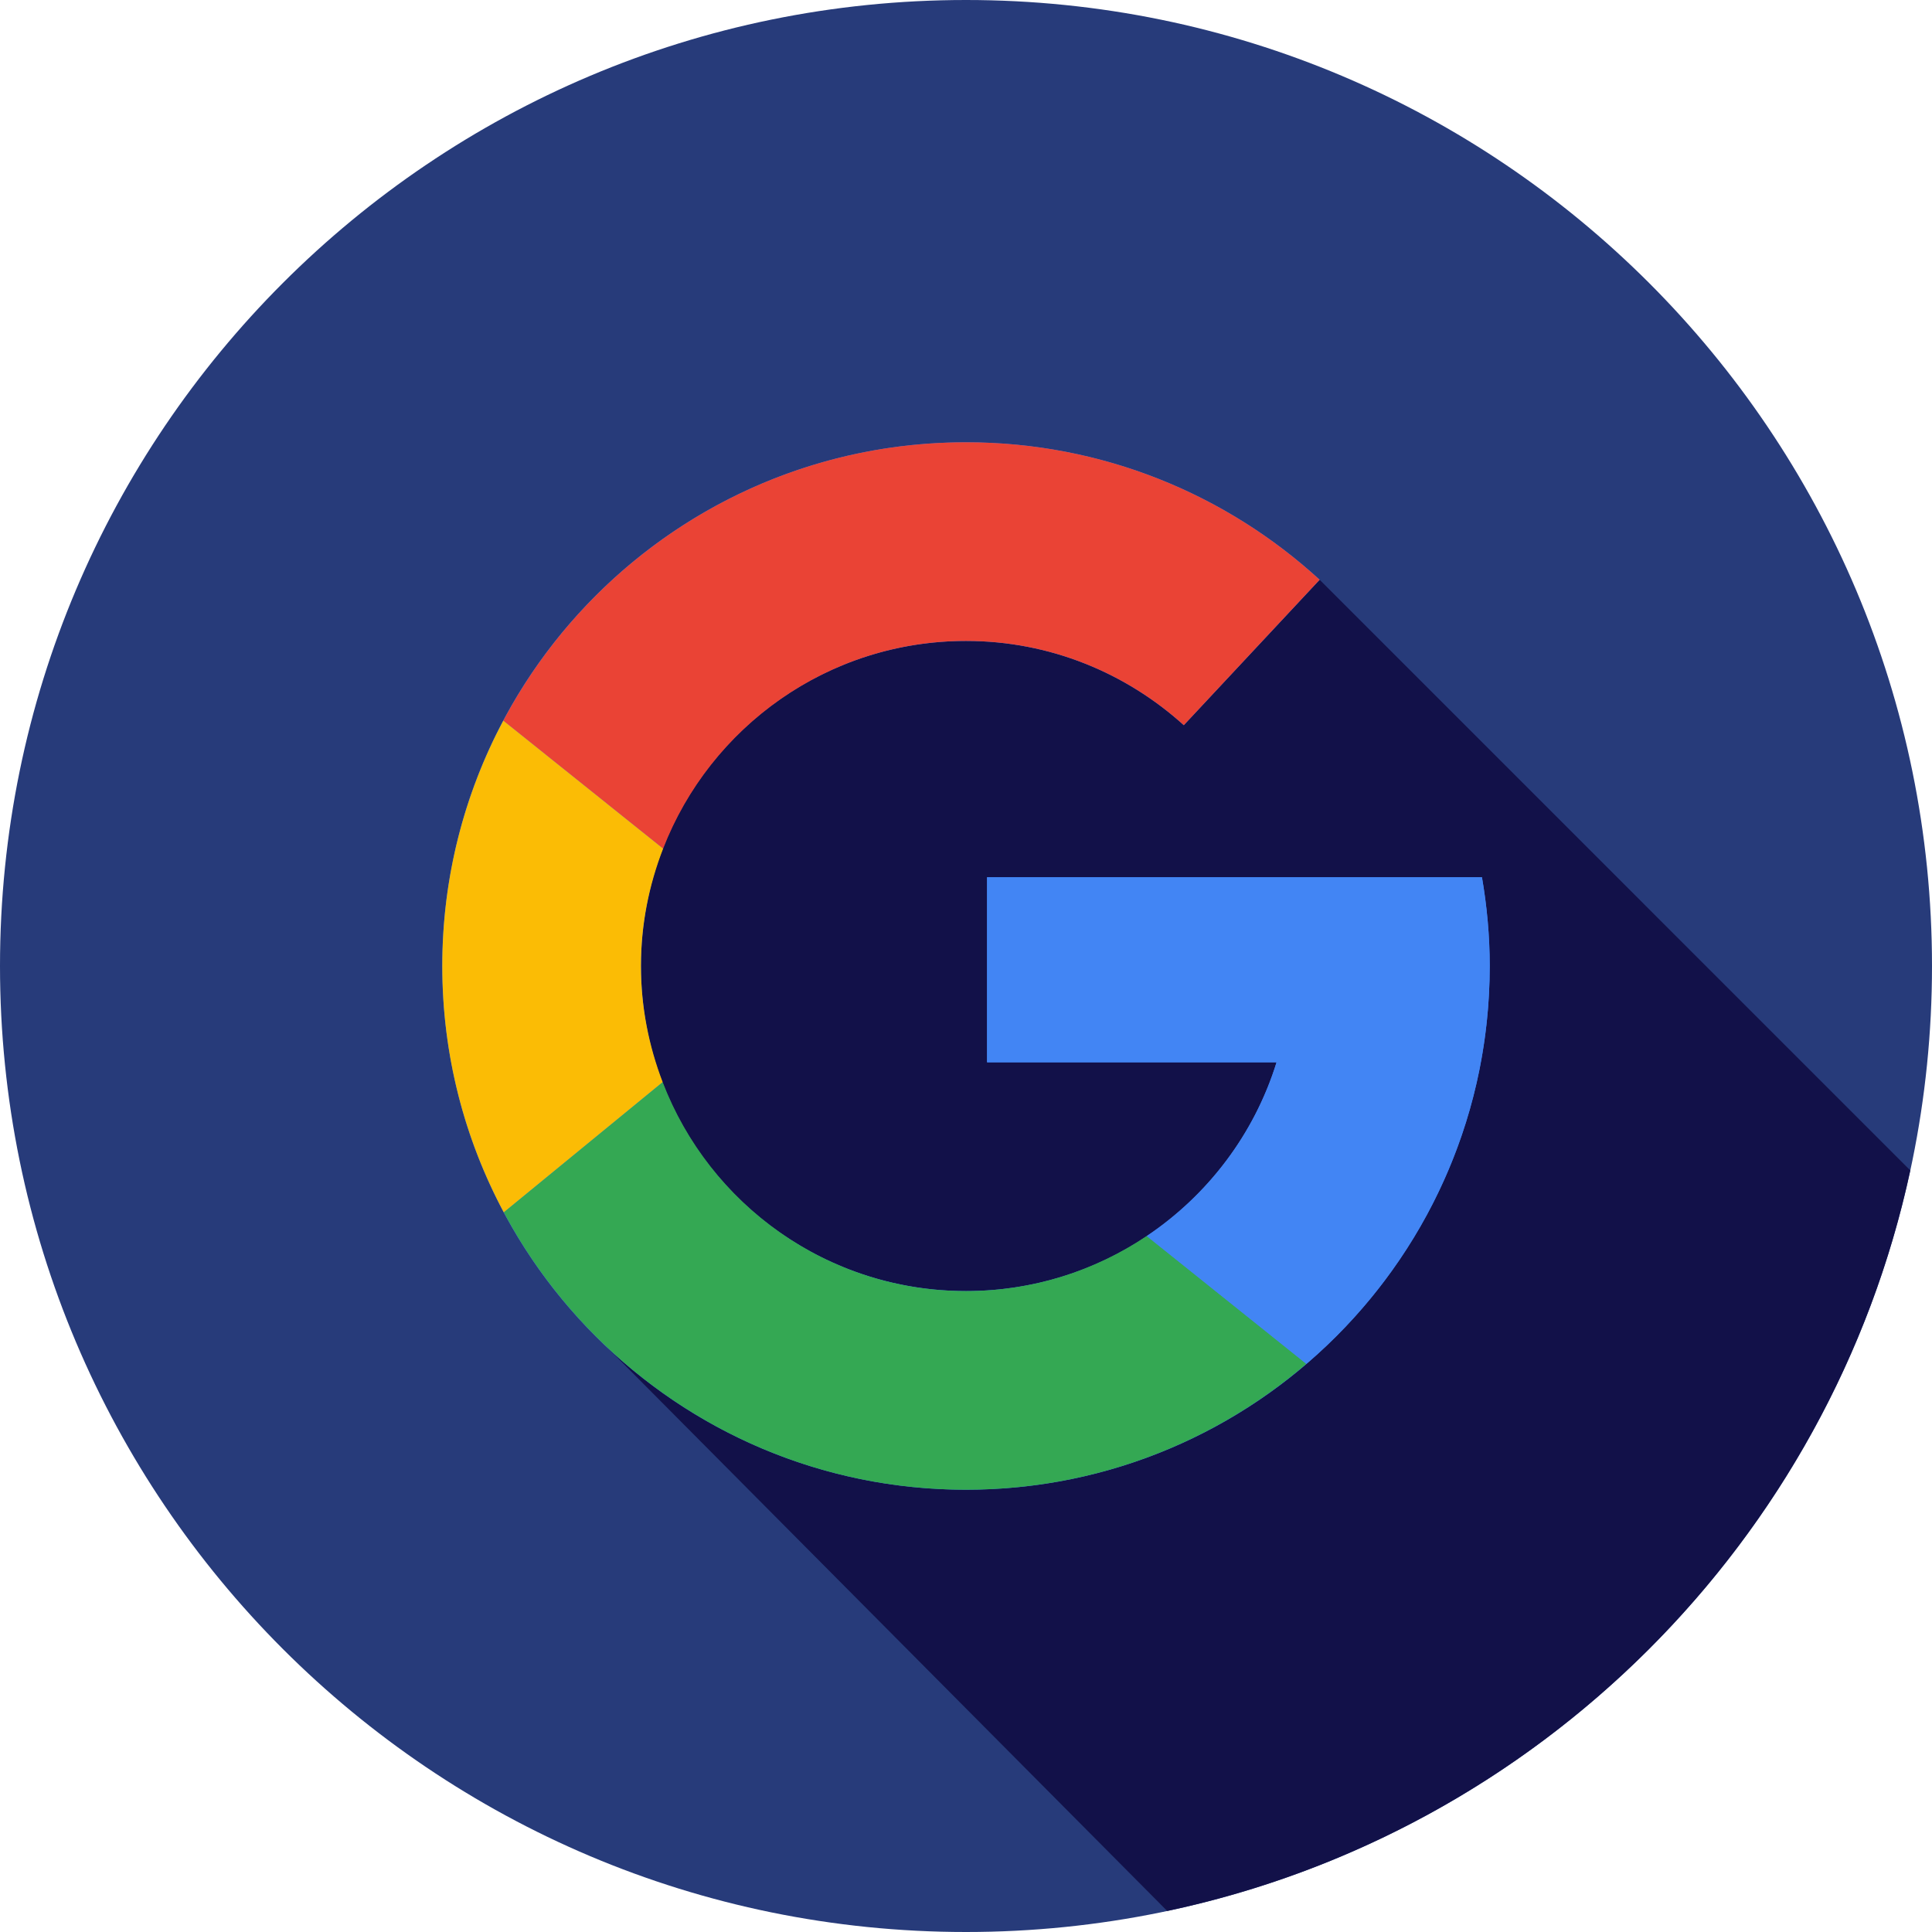
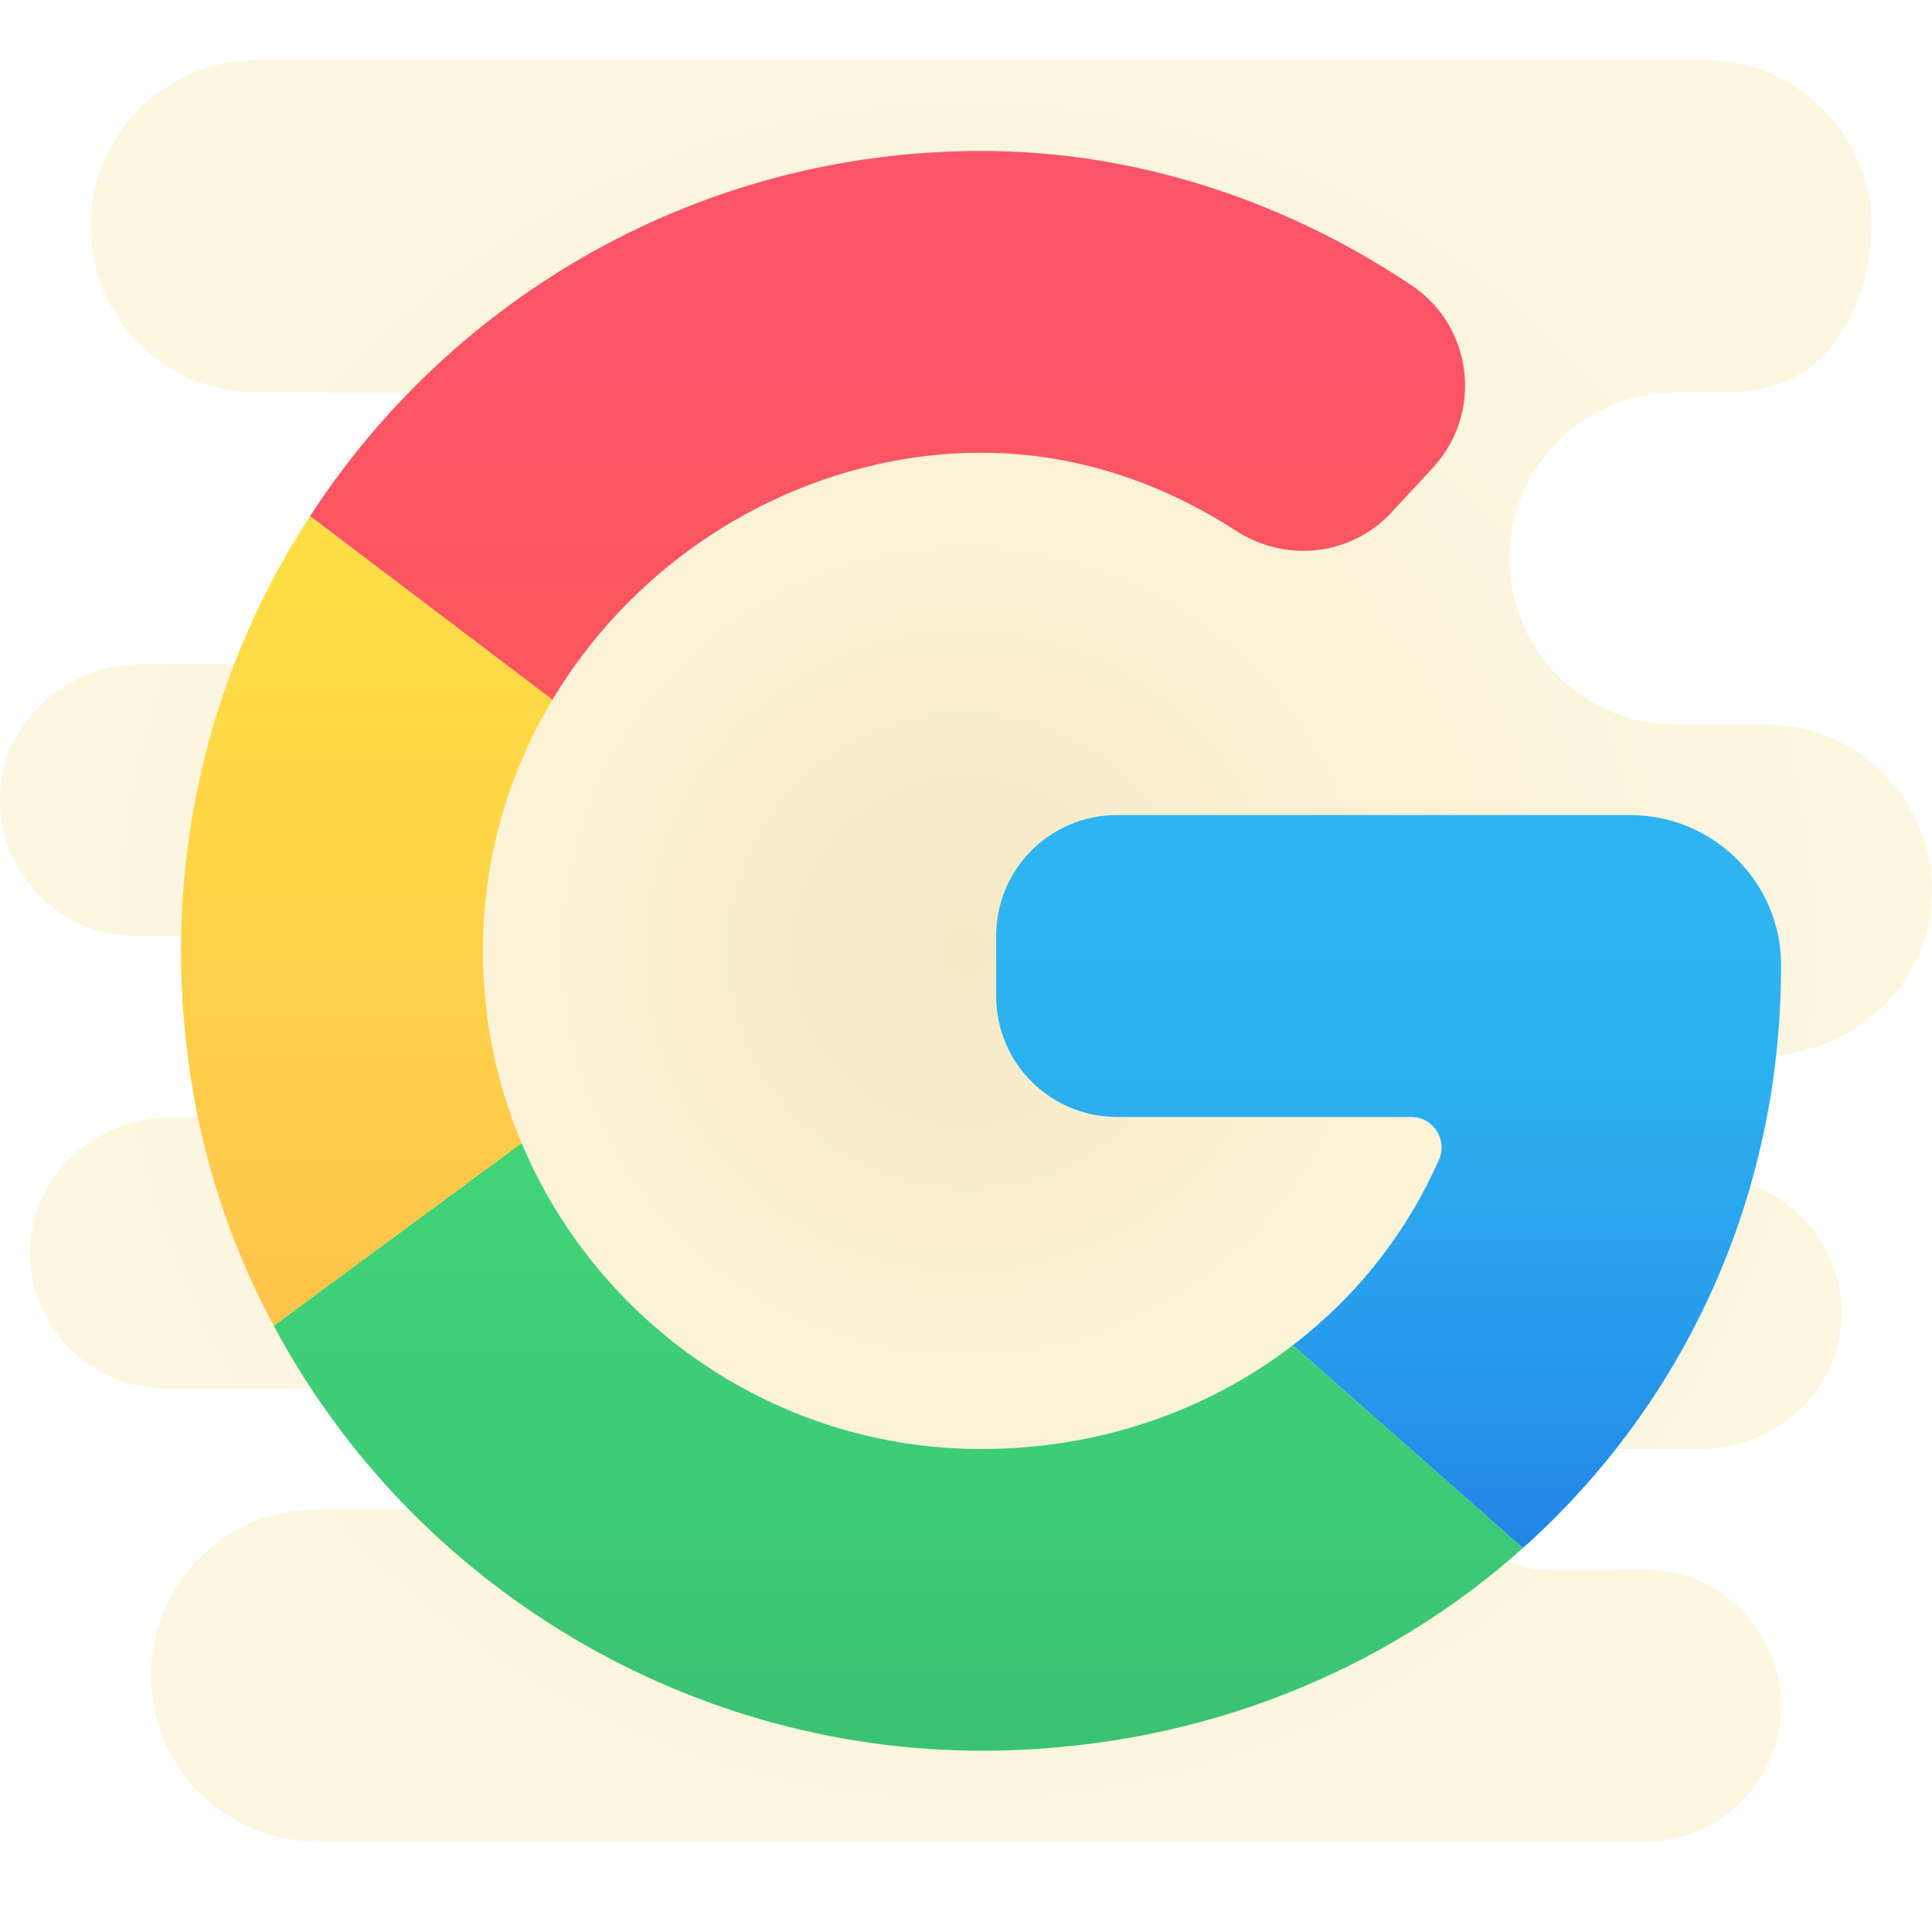
- <svg xmlns="http://www.w3.org/2000/svg" version="1.1" width="54px" height="54px" id="Layer_1" x="0px" y="0px" viewBox="0 0 512 512" style="enable-background:new 0 0 512 512;" xml:space="preserve">
-   <circle style="fill:#273B7A;" cx="256" cy="256" r="256" />
-   <path style="fill:#121149;" d="M506.239,310.165L349.717,153.641l-130.493,10.416l-66.658,60.85l8.554,132.367l148.202,149.147  C407.63,485.591,485.086,408.35,506.239,310.165z" />
-   <path style="fill:#4285F4;" d="M261.584,232.469v49.055h76.717c-10.88,35.116-43.608,60.623-82.298,60.623  c-47.578,0-86.149-38.569-86.149-86.149c-0.002-47.576,38.567-86.147,86.145-86.147c22.235,0,42.436,8.497,57.72,22.326  l35.997-38.538c-24.693-22.619-57.589-36.431-93.717-36.431c-76.652,0-138.792,62.138-138.792,138.792S179.347,394.792,256,394.792  S394.792,332.653,394.792,256c0-8.03-0.741-15.879-2.06-23.531H261.584z" />
-   <path style="fill:#EA4335;" d="M256,169.853c22.235,0,42.436,8.497,57.72,22.326l35.997-38.538  c-24.693-22.621-57.589-36.433-93.717-36.433c-53.157,0-99.311,29.896-122.625,73.778l42.356,33.921  C188.213,192.717,219.401,169.853,256,169.853z" />
-   <path style="fill:#FBBC05;" d="M169.855,256c0-10.978,2.132-21.437,5.877-31.092l-42.356-33.921  c-10.305,19.397-16.167,41.517-16.167,65.014c0,23.605,5.911,45.825,16.305,65.286l42.105-34.504  C171.951,277.209,169.855,266.861,169.855,256z" />
-   <path style="fill:#34A853;" d="M303.895,327.547c-13.702,9.192-30.153,14.601-47.892,14.601c-36.719,0-67.986-23.012-80.386-55.367  l-42.105,34.504c23.362,43.735,69.441,73.506,122.487,73.506c34.451,0,65.943-12.579,90.207-33.358L303.895,327.547z" />
-   <path style="fill:#4285F4;" d="M394.792,256c0-8.03-0.741-15.879-2.06-23.531H261.584v49.055h76.717  c-5.891,19.016-18.225,35.166-34.406,46.023l42.312,33.887C375.932,335.977,394.792,298.203,394.792,256z" />
-   <g>
- </g>
-   <g>
- </g>
-   <g>
- </g>
-   <g>
- </g>
-   <g>
- </g>
-   <g>
- </g>
-   <g>
- </g>
-   <g>
- </g>
-   <g>
- </g>
-   <g>
- </g>
-   <g>
- </g>
-   <g>
- </g>
-   <g>
- </g>
-   <g>
- </g>
-   <g>
- </g>
+ <svg xmlns="http://www.w3.org/2000/svg" viewBox="0 0 64 64" width="64px" height="64px">
+   <radialGradient id="95yY7w43Oj6n2vH63j6HJa" cx="31.998" cy="34.5" r="30.776" gradientTransform="matrix(1 0 0 -1 0 66)" gradientUnits="userSpaceOnUse">
+     <stop offset="0" stop-color="#f4e9c3" />
+     <stop offset=".219" stop-color="#f8eecd" />
+     <stop offset=".644" stop-color="#fdf4dc" />
+     <stop offset="1" stop-color="#fff6e1" />
+   </radialGradient>
+   <path fill="url(#95yY7w43Oj6n2vH63j6HJa)" d="M63.97,30.06C63.68,32.92,61.11,35,58.24,35H53c-1.22,0-2.18,1.08-1.97,2.34 c0.16,0.98,1.08,1.66,2.08,1.66h3.39c2.63,0,4.75,2.28,4.48,4.96C60.74,46.3,58.64,48,56.29,48H51c-1.22,0-2.18,1.08-1.97,2.34 c0.16,0.98,1.08,1.66,2.08,1.66h3.39c1.24,0,2.37,0.5,3.18,1.32C58.5,54.13,59,55.26,59,56.5c0,2.49-2.01,4.5-4.5,4.5h-44 c-1.52,0-2.9-0.62-3.89-1.61C5.62,58.4,5,57.02,5,55.5c0-3.04,2.46-5.5,5.5-5.5H14c1.22,0,2.18-1.08,1.97-2.34 C15.81,46.68,14.89,46,13.89,46H5.5c-2.63,0-4.75-2.28-4.48-4.96C1.26,38.7,3.36,37,5.71,37H13c1.71,0,3.09-1.43,3-3.16 C15.91,32.22,14.45,31,12.83,31H4.5c-2.63,0-4.75-2.28-4.48-4.96C0.26,23.7,2.37,22,4.71,22h9.79c1.24,0,2.37-0.5,3.18-1.32 C18.5,19.87,19,18.74,19,17.5c0-2.49-2.01-4.5-4.5-4.5h-6c-1.52,0-2.9-0.62-3.89-1.61S3,9.02,3,7.5C3,4.46,5.46,2,8.5,2h48 c3.21,0,5.8,2.79,5.47,6.06C61.68,10.92,60.11,13,57.24,13H55.5c-3.04,0-5.5,2.46-5.5,5.5c0,1.52,0.62,2.9,1.61,3.89 C52.6,23.38,53.98,24,55.5,24h3C61.71,24,64.3,26.79,63.97,30.06z" />
+   <linearGradient id="95yY7w43Oj6n2vH63j6HJb" x1="29.401" x2="29.401" y1="4.064" y2="106.734" gradientTransform="matrix(1 0 0 -1 0 66)" gradientUnits="userSpaceOnUse">
+     <stop offset="0" stop-color="#ff5840" />
+     <stop offset=".007" stop-color="#ff5840" />
+     <stop offset=".989" stop-color="#fa528c" />
+     <stop offset="1" stop-color="#fa528c" />
+   </linearGradient>
+   <path fill="url(#95yY7w43Oj6n2vH63j6HJb)" d="M47.46,15.5l-1.37,1.48c-1.34,1.44-3.5,1.67-5.15,0.6c-2.71-1.75-6.43-3.13-11-2.37 c-4.94,0.83-9.17,3.85-11.64,7.97l-8.03-6.08C14.99,9.82,23.2,5,32.5,5c5,0,9.94,1.56,14.27,4.46 C48.81,10.83,49.13,13.71,47.46,15.5z" />
+   <linearGradient id="95yY7w43Oj6n2vH63j6HJc" x1="12.148" x2="12.148" y1=".872" y2="47.812" gradientTransform="matrix(1 0 0 -1 0 66)" gradientUnits="userSpaceOnUse">
+     <stop offset="0" stop-color="#feaa53" />
+     <stop offset=".612" stop-color="#ffcd49" />
+     <stop offset="1" stop-color="#ffde44" />
+   </linearGradient>
+   <path fill="url(#95yY7w43Oj6n2vH63j6HJc)" d="M16.01,30.91c-0.09,2.47,0.37,4.83,1.27,6.96l-8.21,6.05c-1.35-2.51-2.3-5.28-2.75-8.22 c-1.06-6.88,0.54-13.38,3.95-18.6l8.03,6.08C16.93,25.47,16.1,28.11,16.01,30.91z" />
+   <linearGradient id="95yY7w43Oj6n2vH63j6HJd" x1="29.76" x2="29.76" y1="32.149" y2="-6.939" gradientTransform="matrix(1 0 0 -1 0 66)" gradientUnits="userSpaceOnUse">
+     <stop offset="0" stop-color="#42d778" />
+     <stop offset=".428" stop-color="#3dca76" />
+     <stop offset="1" stop-color="#34b171" />
+   </linearGradient>
+   <path fill="url(#95yY7w43Oj6n2vH63j6HJd)" d="M50.45,51.28c-4.55,4.07-10.61,6.57-17.36,6.71C22.91,58.2,13.66,52.53,9.07,43.92l8.21-6.05 C19.78,43.81,25.67,48,32.5,48c3.94,0,7.52-1.28,10.33-3.44L50.45,51.28z" />
+   <linearGradient id="95yY7w43Oj6n2vH63j6HJe" x1="46" x2="46" y1="3.638" y2="35.593" gradientTransform="matrix(1 0 0 -1 0 66)" gradientUnits="userSpaceOnUse">
+     <stop offset="0" stop-color="#155cde" />
+     <stop offset=".278" stop-color="#1f7fe5" />
+     <stop offset=".569" stop-color="#279ceb" />
+     <stop offset=".82" stop-color="#2cafef" />
+     <stop offset="1" stop-color="#2eb5f0" />
+   </linearGradient>
+   <path fill="url(#95yY7w43Oj6n2vH63j6HJe)" d="M59,31.97c0.01,7.73-3.26,14.58-8.55,19.31l-7.62-6.72c2.1-1.61,3.77-3.71,4.84-6.15 c0.29-0.66-0.2-1.41-0.92-1.41H37c-2.21,0-4-1.79-4-4v-2c0-2.21,1.79-4,4-4h17C56.75,27,59,29.22,59,31.97z" />
</svg>
